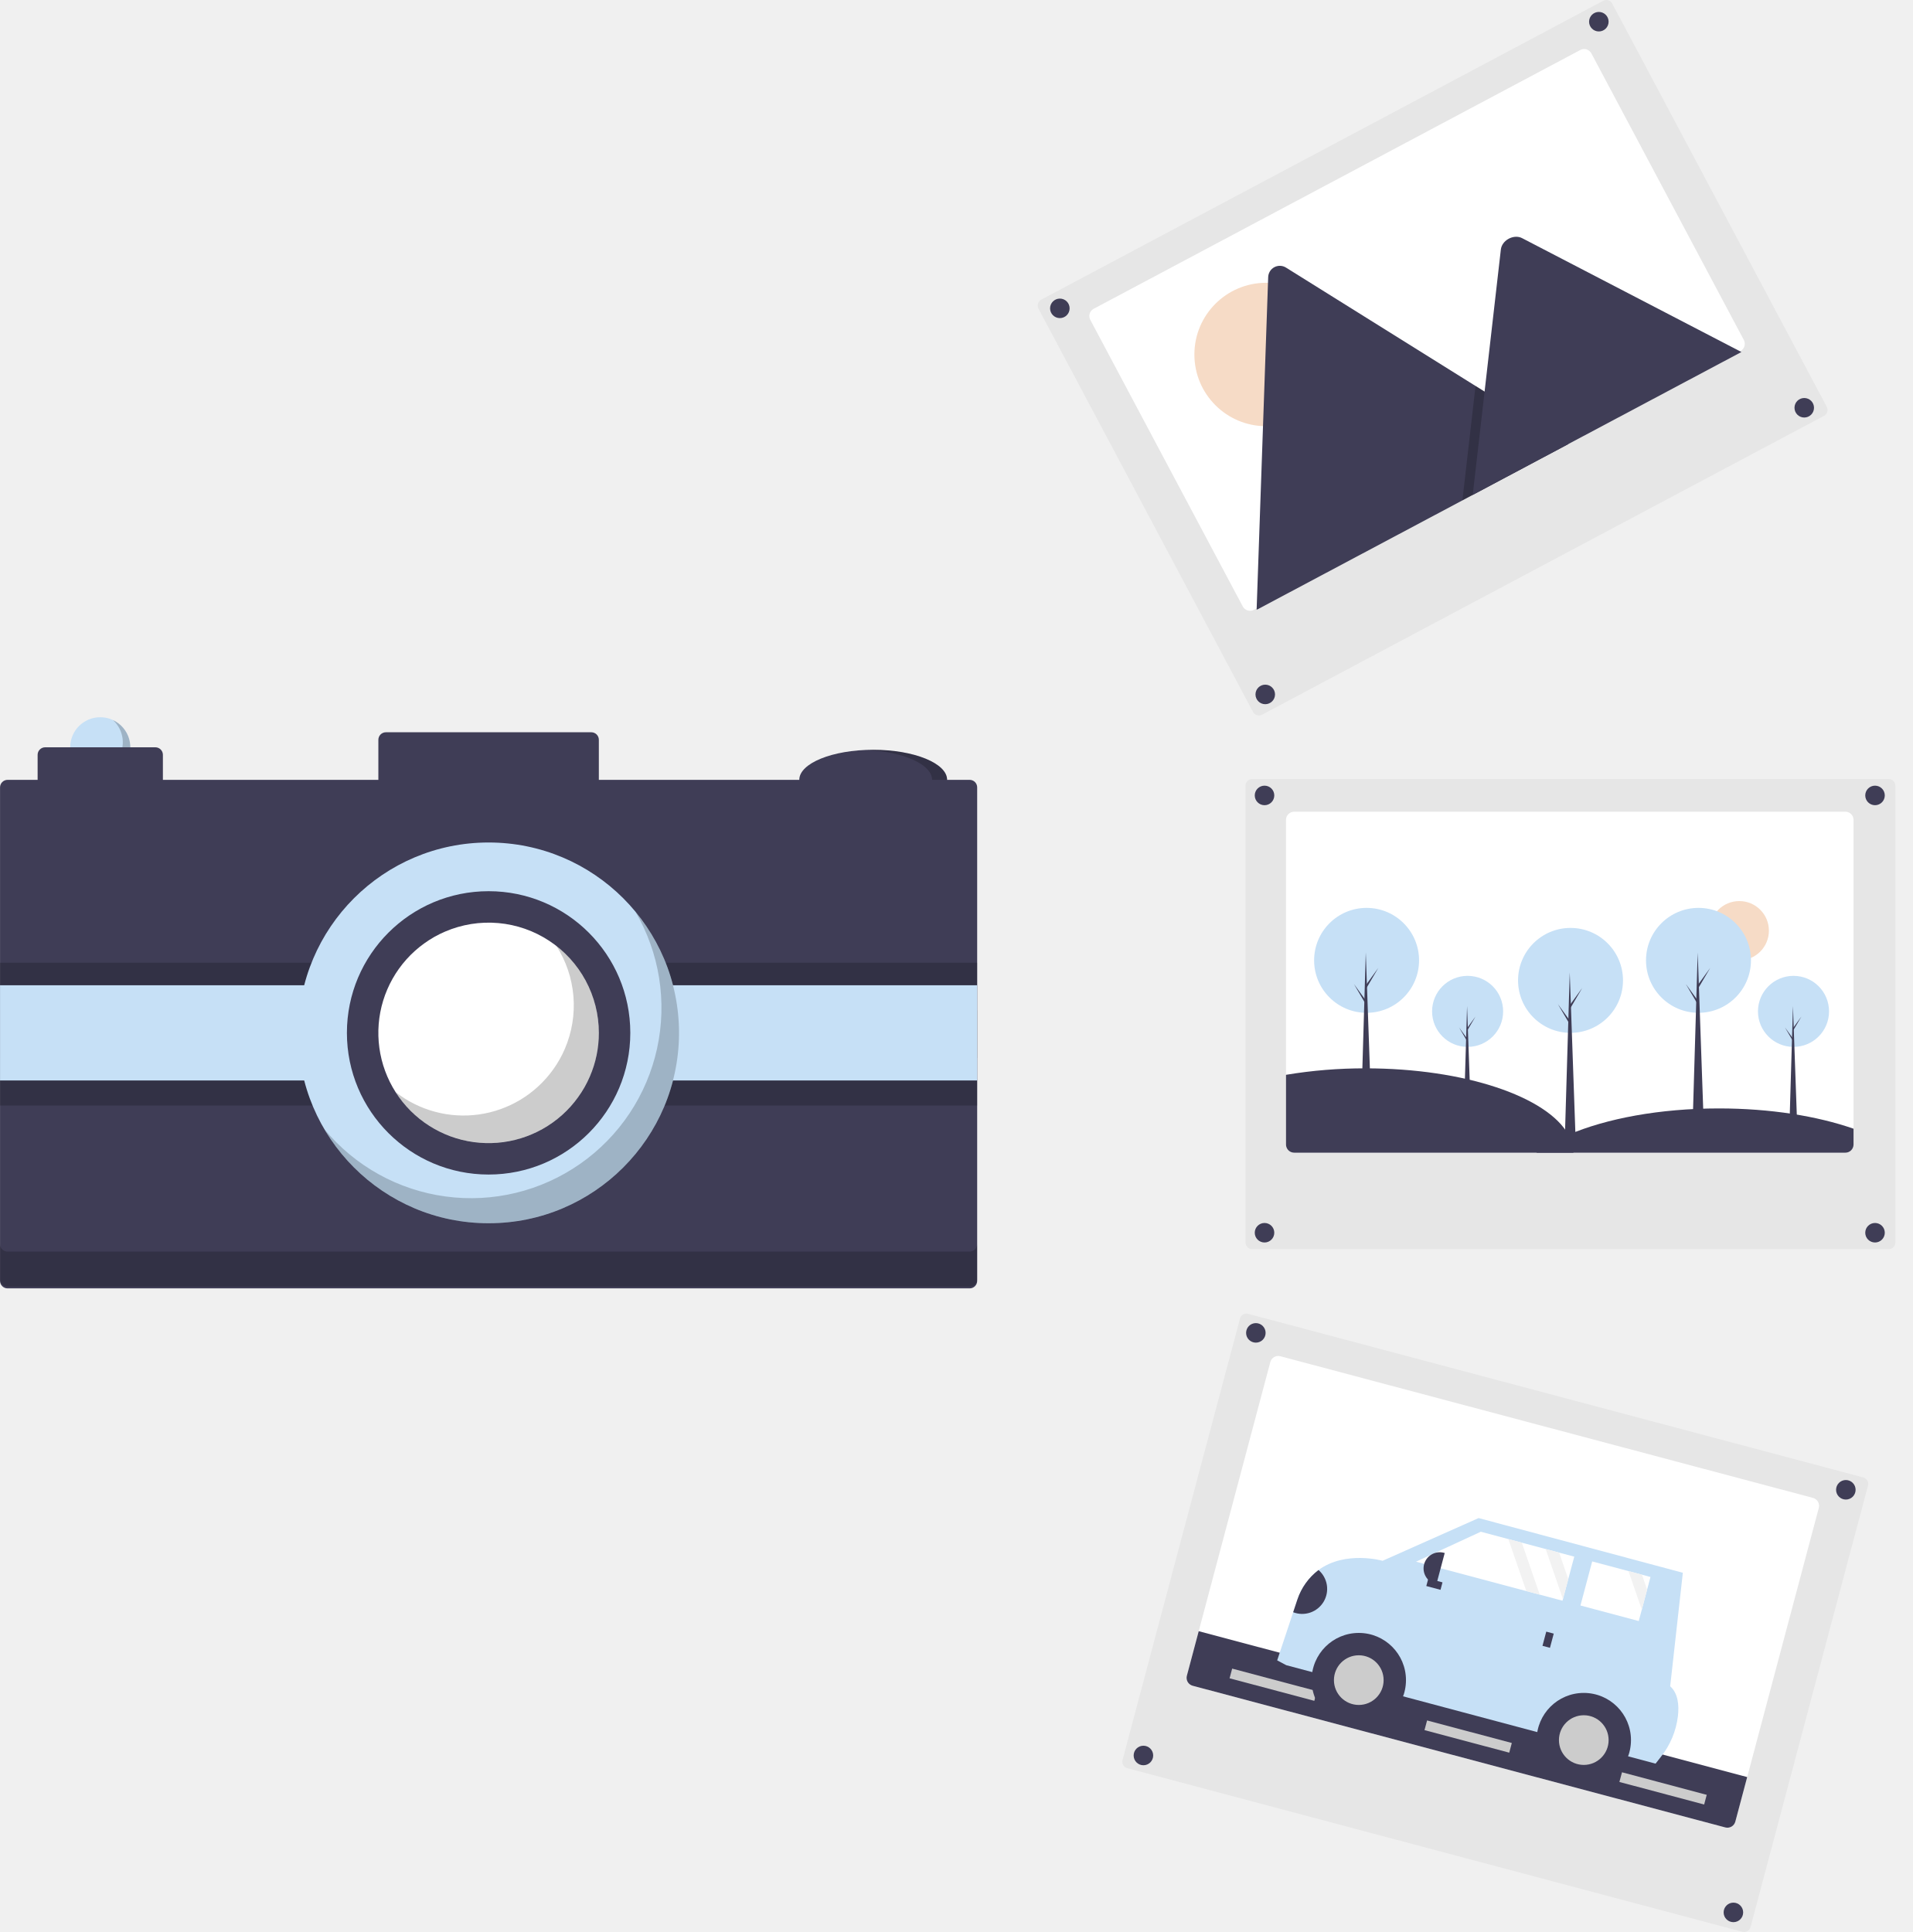
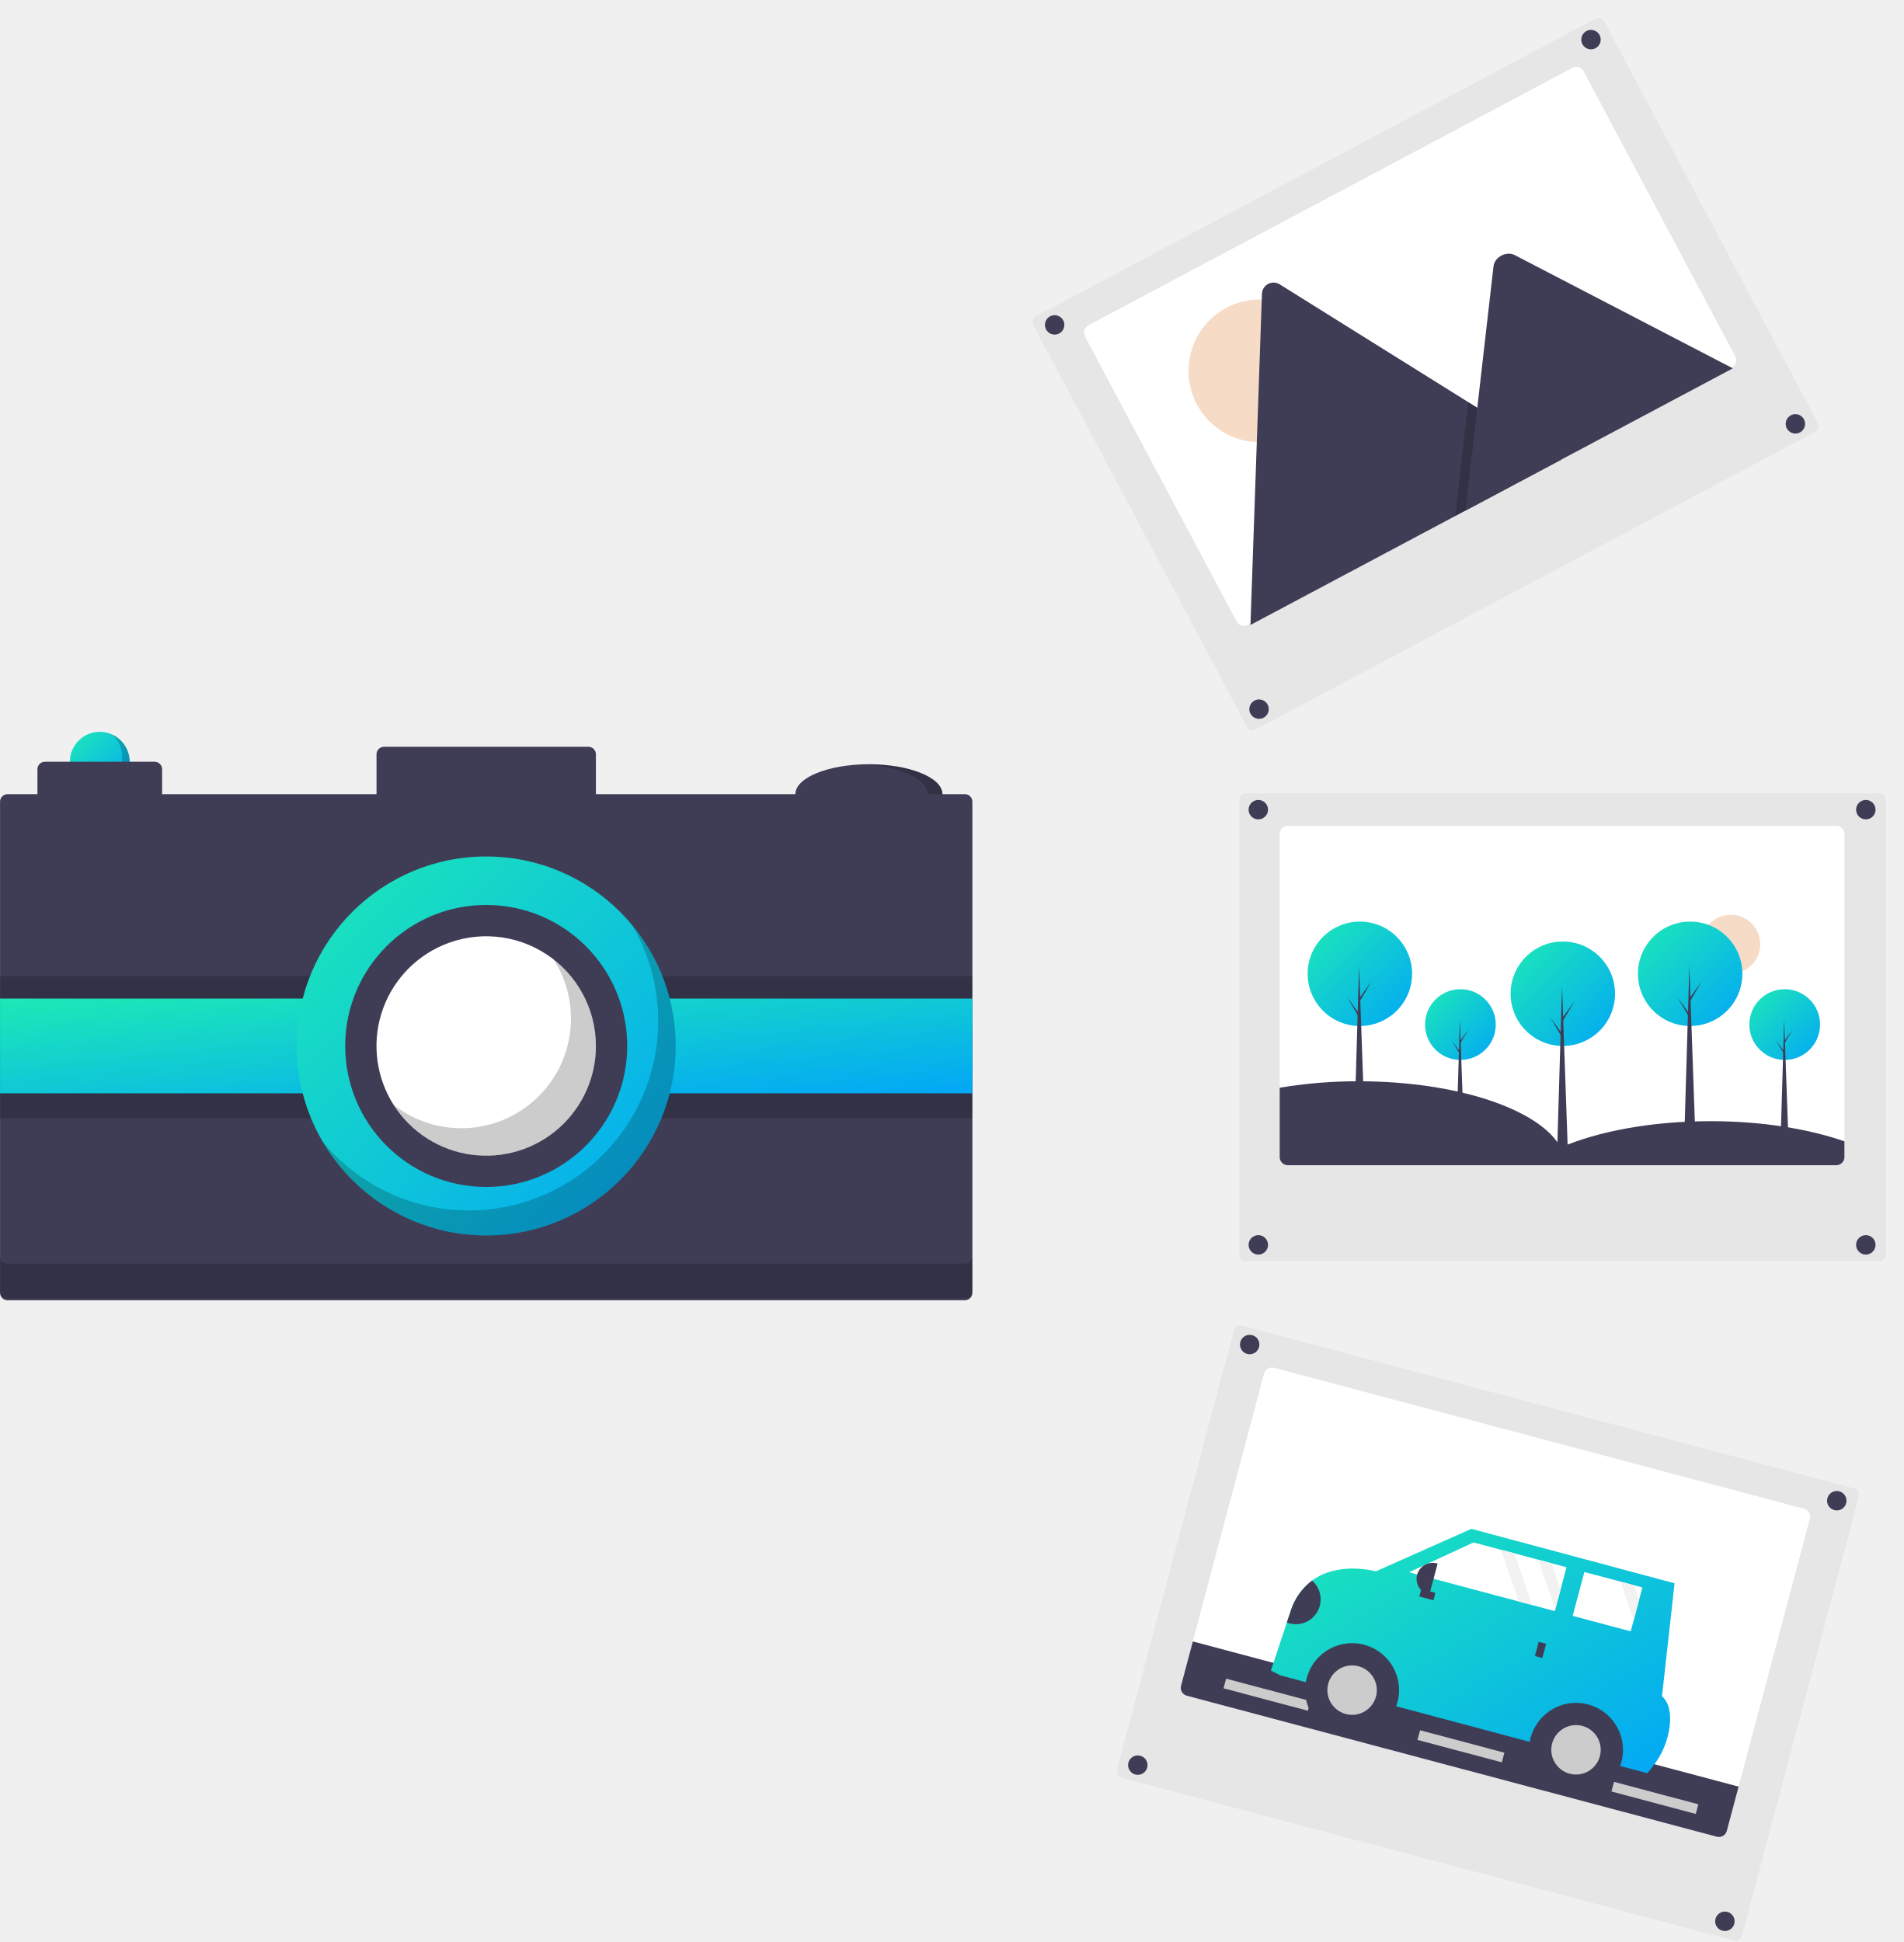
- <svg xmlns="http://www.w3.org/2000/svg" width="99" height="100" viewBox="0 0 99 100" fill="none">
-   <path d="M64.801 40.322C64.709 40.322 64.622 40.358 64.557 40.423C64.493 40.487 64.456 40.575 64.456 40.666V64.311C64.456 64.402 64.493 64.49 64.557 64.555C64.622 64.619 64.709 64.655 64.801 64.656H97.742C97.833 64.655 97.921 64.619 97.985 64.555C98.05 64.49 98.086 64.402 98.086 64.311V40.666C98.086 40.575 98.05 40.487 97.985 40.423C97.921 40.358 97.833 40.322 97.742 40.322H64.801Z" fill="#E6E6E6" />
-   <path d="M95.923 42.437V59.241C95.923 59.353 95.878 59.46 95.799 59.539C95.72 59.619 95.612 59.663 95.5 59.663H66.975C66.955 59.663 66.935 59.662 66.915 59.658C66.814 59.644 66.722 59.594 66.656 59.517C66.589 59.44 66.552 59.342 66.552 59.241V42.437C66.552 42.324 66.597 42.217 66.676 42.138C66.755 42.058 66.863 42.014 66.975 42.014H95.5C95.612 42.014 95.72 42.058 95.799 42.138C95.878 42.217 95.923 42.324 95.923 42.437Z" fill="white" />
-   <path d="M90.01 49.704C90.857 49.704 91.543 49.018 91.543 48.171C91.543 47.325 90.857 46.639 90.01 46.639C89.164 46.639 88.478 47.325 88.478 48.171C88.478 49.018 89.164 49.704 90.01 49.704Z" fill="#F6DBC6" />
-   <path d="M65.441 41.677C65.72 41.677 65.946 41.45 65.946 41.171C65.946 40.892 65.72 40.666 65.441 40.666C65.162 40.666 64.935 40.892 64.935 41.171C64.935 41.45 65.162 41.677 65.441 41.677Z" fill="#3F3D56" />
-   <path d="M97.035 41.677C97.314 41.677 97.54 41.45 97.54 41.171C97.54 40.892 97.314 40.666 97.035 40.666C96.756 40.666 96.529 40.892 96.529 41.171C96.529 41.45 96.756 41.677 97.035 41.677Z" fill="#3F3D56" />
-   <path d="M65.441 64.311C65.72 64.311 65.946 64.085 65.946 63.806C65.946 63.527 65.72 63.301 65.441 63.301C65.162 63.301 64.935 63.527 64.935 63.806C64.935 64.085 65.162 64.311 65.441 64.311Z" fill="#3F3D56" />
-   <path d="M97.035 64.311C97.314 64.311 97.54 64.085 97.54 63.806C97.54 63.527 97.314 63.301 97.035 63.301C96.756 63.301 96.529 63.527 96.529 63.806C96.529 64.085 96.756 64.311 97.035 64.311Z" fill="#3F3D56" />
-   <path d="M75.95 54.187C76.966 54.187 77.789 53.364 77.789 52.349C77.789 51.333 76.966 50.51 75.95 50.51C74.935 50.51 74.112 51.333 74.112 52.349C74.112 53.364 74.935 54.187 75.95 54.187Z" fill="#C6E0F6" />
-   <path d="M76.128 57.886H75.751L75.923 52.072L76.128 57.886Z" fill="#3F3D56" />
-   <path d="M75.956 53.174L76.36 52.614L75.95 53.312L75.906 53.235L75.956 53.174Z" fill="#3F3D56" />
-   <path d="M75.912 53.739L75.507 53.179L75.917 53.877L75.961 53.799L75.912 53.739Z" fill="#3F3D56" />
-   <path d="M92.816 54.187C93.832 54.187 94.655 53.364 94.655 52.349C94.655 51.333 93.832 50.51 92.816 50.51C91.801 50.51 90.977 51.333 90.977 52.349C90.977 53.364 91.801 54.187 92.816 54.187Z" fill="#C6E0F6" />
-   <path d="M92.993 57.886H92.617L92.788 52.072L92.993 57.886Z" fill="#3F3D56" />
-   <path d="M92.822 53.174L93.226 52.614L92.816 53.312L92.772 53.235L92.822 53.174Z" fill="#3F3D56" />
-   <path d="M92.778 53.739L92.373 53.179L92.783 53.877L92.827 53.799L92.778 53.739Z" fill="#3F3D56" />
-   <path d="M81.276 53.46C82.776 53.46 83.992 52.244 83.992 50.745C83.992 49.245 82.776 48.029 81.276 48.029C79.777 48.029 78.561 49.245 78.561 50.745C78.561 52.244 79.777 53.46 81.276 53.46Z" fill="#C6E0F6" />
-   <path d="M81.538 58.924H80.982L81.236 50.336L81.538 58.924Z" fill="#3F3D56" />
-   <path d="M81.285 51.963L81.882 51.137L81.276 52.168L81.211 52.053L81.285 51.963Z" fill="#3F3D56" />
-   <path d="M81.219 52.798L80.622 51.971L81.227 53.002L81.293 52.888L81.219 52.798Z" fill="#3F3D56" />
-   <path d="M87.899 52.423C89.398 52.423 90.614 51.207 90.614 49.707C90.614 48.208 89.398 46.992 87.899 46.992C86.399 46.992 85.183 48.208 85.183 49.707C85.183 51.207 86.399 52.423 87.899 52.423Z" fill="#C6E0F6" />
-   <path d="M88.16 57.886H87.604L87.858 49.298L88.16 57.886Z" fill="#3F3D56" />
-   <path d="M87.907 50.926L88.504 50.1L87.899 51.13L87.833 51.016L87.907 50.926Z" fill="#3F3D56" />
-   <path d="M87.841 51.76L87.244 50.934L87.85 51.965L87.915 51.85L87.841 51.76Z" fill="#3F3D56" />
-   <path d="M70.722 52.423C72.222 52.423 73.438 51.207 73.438 49.707C73.438 48.208 72.222 46.992 70.722 46.992C69.223 46.992 68.007 48.208 68.007 49.707C68.007 51.207 69.223 52.423 70.722 52.423Z" fill="#C6E0F6" />
-   <path d="M70.984 57.886H70.428L70.681 49.298L70.984 57.886Z" fill="#3F3D56" />
-   <path d="M70.731 50.926L71.328 50.1L70.722 51.13L70.657 51.016L70.731 50.926Z" fill="#3F3D56" />
-   <path d="M70.665 51.76L70.068 50.934L70.673 51.965L70.739 51.85L70.665 51.76Z" fill="#3F3D56" />
-   <path d="M81.428 59.663H66.975C66.955 59.663 66.935 59.662 66.915 59.658C66.814 59.644 66.722 59.594 66.656 59.517C66.589 59.44 66.552 59.342 66.552 59.24V55.632C67.912 55.405 69.289 55.294 70.668 55.297C75.798 55.297 80.09 56.768 81.166 58.736C81.329 59.019 81.418 59.337 81.428 59.663Z" fill="#3F3D56" />
-   <path d="M95.923 58.422V59.24C95.923 59.353 95.878 59.46 95.799 59.539C95.72 59.619 95.612 59.663 95.5 59.663H79.509C80.023 59.291 80.579 58.98 81.166 58.736C83.125 57.896 85.888 57.372 88.95 57.372C91.61 57.372 94.044 57.766 95.923 58.422Z" fill="#3F3D56" />
-   <path d="M83.129 0C83.073 7.78126e-05 83.017 0.014 82.968 0.041L53.885 15.511C53.804 15.553 53.744 15.627 53.717 15.714C53.691 15.801 53.7 15.896 53.742 15.976L64.847 36.852C64.889 36.932 64.963 36.993 65.05 37.019C65.137 37.046 65.232 37.037 65.312 36.994L94.395 21.524C94.476 21.481 94.536 21.408 94.563 21.321C94.589 21.233 94.58 21.139 94.538 21.058L83.433 0.183C83.412 0.143 83.383 0.107 83.348 0.079C83.314 0.05 83.273 0.028 83.23 0.015C83.197 0.005 83.163 3.66408e-05 83.129 0Z" fill="#E6E6E6" />
-   <path d="M82.355 2.762L90.246 17.597C90.272 17.646 90.288 17.7 90.294 17.755C90.299 17.81 90.293 17.866 90.277 17.919C90.261 17.973 90.234 18.022 90.199 18.065C90.164 18.108 90.12 18.143 90.071 18.169L64.888 31.565C64.87 31.575 64.851 31.583 64.832 31.59C64.736 31.624 64.631 31.623 64.537 31.586C64.442 31.55 64.363 31.48 64.315 31.39L56.424 16.555C56.398 16.506 56.382 16.452 56.377 16.397C56.371 16.342 56.377 16.286 56.393 16.233C56.409 16.18 56.436 16.13 56.471 16.087C56.506 16.044 56.55 16.009 56.599 15.983L81.783 2.587C81.832 2.561 81.885 2.545 81.941 2.539C81.996 2.534 82.052 2.54 82.105 2.556C82.158 2.572 82.208 2.599 82.25 2.634C82.293 2.669 82.329 2.713 82.355 2.762Z" fill="white" />
-   <path d="M65.523 22.06C67.572 22.06 69.234 20.399 69.234 18.349C69.234 16.299 67.572 14.637 65.523 14.637C63.473 14.637 61.811 16.299 61.811 18.349C61.811 20.399 63.473 22.06 65.523 22.06Z" fill="#F6DBC6" />
-   <path d="M81.169 22.981L65.095 31.531C65.075 31.542 65.054 31.551 65.032 31.558L65.63 14.346C65.633 14.239 65.664 14.135 65.72 14.044C65.776 13.953 65.855 13.879 65.949 13.829C66.044 13.779 66.15 13.755 66.256 13.759C66.363 13.763 66.466 13.796 66.556 13.853L76.359 19.976L76.829 20.269L81.169 22.981Z" fill="#3F3D56" />
-   <path opacity="0.2" d="M81.169 22.981L75.681 25.9L76.294 20.554L76.338 20.169L76.359 19.976L76.829 20.269L81.169 22.981Z" fill="black" />
-   <path d="M90.12 18.22L76.216 25.615L76.829 20.269L76.873 19.884L77.671 12.916C77.723 12.46 78.266 12.144 78.692 12.292C78.721 12.303 78.749 12.315 78.776 12.329L90.12 18.22Z" fill="#3F3D56" />
-   <path d="M54.849 16.465C55.128 16.465 55.354 16.239 55.354 15.96C55.354 15.681 55.128 15.455 54.849 15.455C54.57 15.455 54.343 15.681 54.343 15.96C54.343 16.239 54.57 16.465 54.849 16.465Z" fill="#3F3D56" />
-   <path d="M82.742 1.628C83.021 1.628 83.247 1.402 83.247 1.123C83.247 0.844 83.021 0.618 82.742 0.618C82.463 0.618 82.237 0.844 82.237 1.123C82.237 1.402 82.463 1.628 82.742 1.628Z" fill="#3F3D56" />
-   <path d="M65.478 36.449C65.757 36.449 65.984 36.223 65.984 35.944C65.984 35.665 65.757 35.438 65.478 35.438C65.199 35.438 64.973 35.665 64.973 35.944C64.973 36.223 65.199 36.449 65.478 36.449Z" fill="#3F3D56" />
-   <path d="M93.372 21.611C93.651 21.611 93.877 21.385 93.877 21.106C93.877 20.827 93.651 20.601 93.372 20.601C93.093 20.601 92.867 20.827 92.867 21.106C92.867 21.385 93.093 21.611 93.372 21.611Z" fill="#3F3D56" />
-   <path d="M90.171 99.989C90.259 100.012 90.353 99.999 90.432 99.953C90.511 99.908 90.569 99.832 90.592 99.744L96.671 76.894C96.694 76.805 96.682 76.711 96.636 76.632C96.59 76.553 96.515 76.496 96.427 76.472L64.592 68.004C64.504 67.98 64.41 67.993 64.331 68.039C64.252 68.085 64.194 68.16 64.171 68.248L58.092 91.099C58.081 91.142 58.078 91.188 58.084 91.233C58.09 91.278 58.105 91.321 58.127 91.36C58.15 91.399 58.18 91.433 58.216 91.461C58.252 91.488 58.293 91.508 58.337 91.52L90.171 99.989Z" fill="#E6E6E6" />
-   <path d="M94.125 78.049L89.805 94.288C89.776 94.396 89.705 94.489 89.608 94.545C89.511 94.601 89.396 94.616 89.288 94.588L61.721 87.254C61.702 87.25 61.683 87.243 61.665 87.234C61.571 87.195 61.495 87.122 61.45 87.031C61.406 86.94 61.395 86.835 61.421 86.737L65.741 70.498C65.77 70.39 65.841 70.297 65.938 70.241C66.035 70.185 66.15 70.169 66.258 70.198L93.825 77.531C93.933 77.56 94.026 77.631 94.082 77.728C94.138 77.825 94.154 77.94 94.125 78.049Z" fill="white" />
-   <path d="M90.419 91.981L89.805 94.288C89.776 94.396 89.705 94.488 89.608 94.545C89.511 94.601 89.396 94.616 89.288 94.588L61.721 87.254C61.702 87.249 61.683 87.243 61.665 87.234C61.571 87.194 61.495 87.122 61.45 87.031C61.406 86.94 61.395 86.835 61.421 86.737L62.035 84.43L90.419 91.981Z" fill="#3F3D56" />
-   <path d="M78.238 90.217L73.853 89.05L73.719 89.551L78.105 90.718L78.238 90.217Z" fill="#CCCCCC" />
-   <path d="M68.151 87.533L63.766 86.367L63.632 86.868L68.018 88.035L68.151 87.533Z" fill="#CCCCCC" />
-   <path d="M88.325 92.9L83.94 91.733L83.806 92.234L88.192 93.401L88.325 92.9Z" fill="#CCCCCC" />
-   <path d="M64.992 69.495C65.271 69.495 65.497 69.269 65.497 68.99C65.497 68.711 65.271 68.484 64.992 68.484C64.713 68.484 64.487 68.711 64.487 68.99C64.487 69.269 64.713 69.495 64.992 69.495Z" fill="#3F3D56" />
-   <path d="M95.525 77.617C95.804 77.617 96.03 77.391 96.03 77.112C96.03 76.833 95.804 76.606 95.525 76.606C95.246 76.606 95.019 76.833 95.019 77.112C95.019 77.391 95.246 77.617 95.525 77.617Z" fill="#3F3D56" />
-   <path d="M59.173 91.369C59.453 91.369 59.679 91.142 59.679 90.864C59.679 90.585 59.453 90.358 59.173 90.358C58.894 90.358 58.668 90.585 58.668 90.864C58.668 91.142 58.894 91.369 59.173 91.369Z" fill="#3F3D56" />
-   <path d="M89.706 99.491C89.985 99.491 90.211 99.265 90.211 98.986C90.211 98.707 89.985 98.48 89.706 98.48C89.427 98.48 89.2 98.707 89.2 98.986C89.2 99.265 89.427 99.491 89.706 99.491Z" fill="#3F3D56" />
-   <path d="M83.639 90.928L86.077 91.578L86.18 91.191L83.743 90.542L83.639 90.928Z" fill="#3F3D56" />
-   <path d="M66.096 85.94L66.568 86.191L85.678 91.285L85.956 90.93C86.439 90.323 86.743 89.594 86.835 88.824C86.9 88.249 86.84 87.645 86.434 87.281L87.089 81.406L76.52 78.575L71.551 80.786C71.551 80.786 69.63 80.238 68.235 81.264C67.728 81.649 67.348 82.178 67.145 82.781L66.923 83.449L66.096 85.94Z" fill="#C6E0F6" />
-   <path d="M70.319 89.405C71.668 89.405 72.761 88.311 72.761 86.963C72.761 85.614 71.668 84.52 70.319 84.52C68.97 84.52 67.877 85.614 67.877 86.963C67.877 88.311 68.97 89.405 70.319 89.405Z" fill="#3F3D56" />
-   <path d="M70.319 88.248C71.029 88.248 71.604 87.672 71.604 86.963C71.604 86.253 71.029 85.677 70.319 85.677C69.609 85.677 69.033 86.253 69.033 86.963C69.033 87.672 69.609 88.248 70.319 88.248Z" fill="#CCCCCC" />
-   <path d="M81.963 92.509C83.312 92.509 84.405 91.416 84.405 90.067C84.405 88.718 83.312 87.625 81.963 87.625C80.614 87.625 79.521 88.718 79.521 90.067C79.521 91.416 80.614 92.509 81.963 92.509Z" fill="#3F3D56" />
-   <path d="M81.963 91.352C82.673 91.352 83.248 90.777 83.248 90.067C83.248 89.357 82.673 88.781 81.963 88.781C81.253 88.781 80.677 89.357 80.677 90.067C80.677 90.777 81.253 91.352 81.963 91.352Z" fill="#CCCCCC" />
-   <path d="M73.279 80.833L78.988 82.354L79.685 82.539L80.861 82.853L80.884 82.767L81.16 81.733L81.47 80.571L80.687 80.363L79.99 80.177L78.756 79.848L78.059 79.662L76.634 79.282L73.279 80.833Z" fill="white" />
-   <path d="M81.79 83.101L84.807 83.905L84.965 83.314L85.24 82.279L85.415 81.624L84.974 81.506L84.277 81.32L82.398 80.819L81.79 83.101Z" fill="white" />
-   <path d="M79.825 85.188L80.212 85.291L80.408 84.556L80.021 84.453L79.825 85.188Z" fill="#3F3D56" />
-   <path d="M74.548 82.289L74.651 81.903L73.916 81.707L73.813 82.093L74.548 82.289Z" fill="#3F3D56" />
-   <path d="M74.335 82.001L74.292 81.989C74.078 81.932 73.895 81.792 73.784 81.6C73.672 81.408 73.642 81.18 73.699 80.965C73.757 80.751 73.897 80.568 74.088 80.457C74.281 80.345 74.509 80.315 74.723 80.372L74.766 80.383L74.335 82.001Z" fill="#3F3D56" />
-   <path d="M66.923 83.449C67.207 83.559 67.521 83.565 67.809 83.466C68.097 83.367 68.341 83.169 68.498 82.908C68.654 82.647 68.714 82.339 68.666 82.038C68.618 81.738 68.465 81.463 68.235 81.264C67.728 81.649 67.348 82.178 67.145 82.781L66.923 83.449Z" fill="#3F3D56" />
-   <path d="M79.99 80.177L80.884 82.767L81.16 81.733L80.687 80.363L79.99 80.177Z" fill="#F2F2F2" />
-   <path d="M84.277 81.32L84.965 83.314L85.24 82.279L84.974 81.506L84.277 81.32Z" fill="#F2F2F2" />
-   <path d="M78.059 79.662L78.988 82.354L79.684 82.539L78.756 79.847L78.059 79.662Z" fill="#F2F2F2" />
-   <path d="M5.189 40.236C6.048 40.236 6.744 39.539 6.744 38.68C6.744 37.82 6.048 37.124 5.189 37.124C4.329 37.124 3.633 37.82 3.633 38.68C3.633 39.539 4.329 40.236 5.189 40.236Z" fill="#C6E0F6" />
-   <path opacity="0.2" d="M5.845 37.271C6.121 37.52 6.298 37.861 6.344 38.23C6.39 38.6 6.302 38.973 6.096 39.283C5.89 39.593 5.579 39.819 5.221 39.919C4.862 40.019 4.48 39.987 4.143 39.829C4.308 39.98 4.505 40.094 4.718 40.162C4.932 40.23 5.157 40.251 5.38 40.223C5.602 40.196 5.816 40.121 6.006 40.003C6.197 39.886 6.36 39.728 6.484 39.541C6.608 39.355 6.691 39.144 6.726 38.922C6.76 38.701 6.747 38.475 6.686 38.259C6.626 38.044 6.519 37.844 6.374 37.673C6.229 37.502 6.048 37.365 5.845 37.271Z" fill="black" />
-   <path d="M45.189 41.921C47.302 41.921 49.014 41.225 49.014 40.365C49.014 39.506 47.302 38.809 45.189 38.809C43.077 38.809 41.364 39.506 41.364 40.365C41.364 41.225 43.077 41.921 45.189 41.921Z" fill="#3F3D56" />
-   <path opacity="0.2" d="M45.189 38.809C45.058 38.809 44.928 38.812 44.8 38.817C46.73 38.897 48.236 39.559 48.236 40.365C48.236 41.171 46.73 41.834 44.8 41.913C44.928 41.919 45.058 41.921 45.189 41.921C47.301 41.921 49.014 41.225 49.014 40.365C49.014 39.506 47.301 38.809 45.189 38.809Z" fill="black" />
-   <path d="M50.181 40.365H30.991V38.291C30.991 38.188 30.95 38.089 30.877 38.016C30.804 37.943 30.705 37.902 30.602 37.902H19.97C19.867 37.902 19.768 37.943 19.695 38.016C19.622 38.089 19.581 38.188 19.581 38.291V40.365H8.43V39.069C8.43 38.965 8.389 38.867 8.316 38.794C8.243 38.721 8.144 38.68 8.041 38.68H2.336C2.233 38.68 2.134 38.721 2.061 38.794C1.988 38.867 1.947 38.965 1.947 39.069V40.365H0.391C0.34 40.365 0.289 40.375 0.242 40.395C0.195 40.414 0.152 40.443 0.116 40.479C0.08 40.515 0.051 40.558 0.032 40.605C0.012 40.653 0.002 40.703 0.002 40.754V66.297C0.002 66.349 0.012 66.399 0.032 66.447C0.051 66.494 0.08 66.537 0.116 66.573C0.152 66.609 0.195 66.638 0.242 66.657C0.289 66.677 0.34 66.687 0.391 66.686H50.181C50.232 66.687 50.283 66.677 50.33 66.657C50.377 66.638 50.42 66.609 50.456 66.573C50.492 66.537 50.521 66.494 50.54 66.447C50.56 66.399 50.57 66.349 50.57 66.297V40.754C50.57 40.703 50.56 40.653 50.54 40.605C50.521 40.558 50.492 40.515 50.456 40.479C50.42 40.443 50.377 40.414 50.33 40.395C50.283 40.375 50.232 40.365 50.181 40.365Z" fill="#3F3D56" />
-   <path opacity="0.2" d="M50.179 64.781H0.389C0.338 64.781 0.287 64.772 0.24 64.752C0.193 64.732 0.15 64.704 0.114 64.668C0.078 64.632 0.049 64.589 0.029 64.541C0.01 64.494 -6.79249e-05 64.444 3.46693e-07 64.392V66.208C-6.79249e-05 66.259 0.01 66.309 0.029 66.357C0.049 66.404 0.078 66.447 0.114 66.483C0.15 66.519 0.193 66.548 0.24 66.567C0.287 66.587 0.338 66.597 0.389 66.597H50.179C50.23 66.597 50.281 66.587 50.328 66.567C50.375 66.548 50.418 66.519 50.454 66.483C50.49 66.447 50.519 66.404 50.538 66.357C50.558 66.309 50.568 66.259 50.568 66.208V64.392C50.568 64.444 50.558 64.494 50.538 64.541C50.519 64.589 50.49 64.632 50.454 64.668C50.418 64.704 50.375 64.732 50.328 64.752C50.281 64.772 50.23 64.781 50.179 64.781Z" fill="black" />
-   <path opacity="0.2" d="M50.57 52.294H0.002V57.221H50.57V52.294Z" fill="black" />
-   <path opacity="0.2" d="M50.57 49.83H0.002V54.758H50.57V49.83Z" fill="black" />
-   <path d="M50.57 50.997H0.002V55.925H50.57V50.997Z" fill="#C6E0F6" />
-   <path d="M25.286 63.315C30.728 63.315 35.14 58.903 35.14 53.461C35.14 48.019 30.728 43.607 25.286 43.607C19.844 43.607 15.432 48.019 15.432 53.461C15.432 58.903 19.844 63.315 25.286 63.315Z" fill="#C6E0F6" />
-   <path opacity="0.2" d="M32.876 47.177C34.13 49.313 34.533 51.842 34.006 54.262C33.479 56.682 32.06 58.814 30.032 60.235C28.004 61.656 25.515 62.261 23.061 61.93C20.607 61.599 18.367 60.356 16.788 58.448C17.477 59.622 18.401 60.64 19.503 61.439C20.604 62.238 21.859 62.8 23.189 63.089C24.519 63.379 25.894 63.39 27.228 63.122C28.562 62.854 29.826 62.312 30.94 61.532C32.055 60.751 32.995 59.748 33.703 58.585C34.411 57.423 34.87 56.127 35.052 54.778C35.234 53.43 35.134 52.058 34.76 50.75C34.386 49.442 33.744 48.225 32.876 47.177Z" fill="black" />
-   <path d="M25.286 60.794C29.336 60.794 32.619 57.511 32.619 53.461C32.619 49.411 29.336 46.128 25.286 46.128C21.236 46.128 17.953 49.411 17.953 53.461C17.953 57.511 21.236 60.794 25.286 60.794Z" fill="#3F3D56" />
-   <path d="M30.991 53.461C30.992 54.235 30.835 55.002 30.528 55.713C30.364 56.097 30.157 56.461 29.912 56.798C29.429 57.469 28.806 58.026 28.086 58.432C27.366 58.838 26.567 59.083 25.743 59.149C24.919 59.215 24.09 59.102 23.315 58.817C22.539 58.531 21.835 58.081 21.25 57.497C20.666 56.912 20.215 56.208 19.93 55.432C19.645 54.657 19.532 53.828 19.598 53.004C19.664 52.181 19.909 51.381 20.315 50.661C20.721 49.941 21.278 49.318 21.948 48.835C22.286 48.59 22.65 48.383 23.034 48.219C23.902 47.846 24.849 47.695 25.789 47.778C26.73 47.861 27.636 48.177 28.424 48.697C29.213 49.216 29.86 49.924 30.308 50.755C30.756 51.587 30.991 52.516 30.991 53.461Z" fill="white" />
-   <path opacity="0.2" d="M30.93 52.63C30.718 51.179 29.954 49.867 28.798 48.965C29.299 49.749 29.6 50.644 29.676 51.572C29.751 52.5 29.599 53.432 29.232 54.287C29.067 54.671 28.861 55.035 28.616 55.372C28.167 55.995 27.597 56.521 26.94 56.918C26.283 57.315 25.553 57.575 24.793 57.683C24.033 57.791 23.259 57.745 22.517 57.546C21.776 57.348 21.082 57.002 20.477 56.529C20.977 57.314 21.663 57.965 22.472 58.424C23.282 58.884 24.192 59.138 25.123 59.165C26.054 59.191 26.977 58.989 27.812 58.577C28.647 58.165 29.368 57.554 29.912 56.798C30.157 56.461 30.364 56.097 30.528 55.713C30.945 54.742 31.084 53.675 30.93 52.63V52.63Z" fill="black" />
+ <svg xmlns="http://www.w3.org/2000/svg" width="99" height="101" viewBox="0 0 99 101" fill="none">
+   <path d="M64.801 41.259C64.709 41.259 64.622 41.296 64.557 41.36C64.493 41.425 64.456 41.512 64.456 41.604V65.249C64.456 65.34 64.493 65.428 64.557 65.492C64.622 65.557 64.709 65.593 64.801 65.593H97.742C97.833 65.593 97.921 65.557 97.985 65.492C98.05 65.428 98.086 65.34 98.086 65.249V41.604C98.086 41.512 98.05 41.425 97.985 41.36C97.921 41.296 97.833 41.259 97.742 41.259H64.801Z" fill="#E6E6E6" />
+   <path d="M95.923 43.374V60.178C95.923 60.29 95.878 60.398 95.799 60.477C95.72 60.556 95.612 60.601 95.5 60.601H66.975C66.955 60.601 66.935 60.599 66.915 60.596C66.814 60.581 66.722 60.531 66.656 60.455C66.589 60.378 66.552 60.28 66.552 60.178V43.374C66.552 43.262 66.597 43.154 66.676 43.075C66.755 42.996 66.863 42.951 66.975 42.951H95.5C95.612 42.951 95.72 42.996 95.799 43.075C95.878 43.154 95.923 43.262 95.923 43.374Z" fill="white" />
+   <path d="M90.01 50.641C90.857 50.641 91.543 49.955 91.543 49.109C91.543 48.263 90.857 47.576 90.01 47.576C89.164 47.576 88.478 48.263 88.478 49.109C88.478 49.955 89.164 50.641 90.01 50.641Z" fill="#F6DBC6" />
+   <path d="M65.441 42.614C65.72 42.614 65.946 42.388 65.946 42.109C65.946 41.83 65.72 41.604 65.441 41.604C65.162 41.604 64.935 41.83 64.935 42.109C64.935 42.388 65.162 42.614 65.441 42.614Z" fill="#3F3D56" />
+   <path d="M97.035 42.614C97.314 42.614 97.54 42.388 97.54 42.109C97.54 41.83 97.314 41.604 97.035 41.604C96.756 41.604 96.529 41.83 96.529 42.109C96.529 42.388 96.756 42.614 97.035 42.614Z" fill="#3F3D56" />
+   <path d="M65.441 65.249C65.72 65.249 65.946 65.022 65.946 64.743C65.946 64.465 65.72 64.238 65.441 64.238C65.162 64.238 64.935 64.465 64.935 64.743C64.935 65.022 65.162 65.249 65.441 65.249Z" fill="#3F3D56" />
+   <path d="M97.035 65.249C97.314 65.249 97.54 65.022 97.54 64.743C97.54 64.465 97.314 64.238 97.035 64.238C96.756 64.238 96.529 64.465 96.529 64.743C96.529 65.022 96.756 65.249 97.035 65.249Z" fill="#3F3D56" />
+   <path d="M75.95 55.125C76.966 55.125 77.789 54.302 77.789 53.286C77.789 52.271 76.966 51.447 75.95 51.447C74.935 51.447 74.112 52.271 74.112 53.286C74.112 54.302 74.935 55.125 75.95 55.125Z" fill="url(#paint0_linear)" />
+   <path d="M76.128 58.824H75.751L75.923 53.009L76.128 58.824Z" fill="#3F3D56" />
+   <path d="M75.956 54.111L76.36 53.552L75.95 54.25L75.906 54.172L75.956 54.111Z" fill="#3F3D56" />
+   <path d="M75.912 54.676L75.507 54.117L75.917 54.815L75.961 54.737L75.912 54.676Z" fill="#3F3D56" />
+   <path d="M92.816 55.125C93.832 55.125 94.655 54.302 94.655 53.286C94.655 52.271 93.832 51.447 92.816 51.447C91.801 51.447 90.977 52.271 90.977 53.286C90.977 54.302 91.801 55.125 92.816 55.125Z" fill="url(#paint1_linear)" />
+   <path d="M92.993 58.824H92.617L92.788 53.009L92.993 58.824Z" fill="#3F3D56" />
+   <path d="M92.822 54.111L93.226 53.552L92.816 54.25L92.772 54.172L92.822 54.111Z" fill="#3F3D56" />
+   <path d="M92.778 54.676L92.373 54.117L92.783 54.815L92.827 54.737L92.778 54.676Z" fill="#3F3D56" />
+   <path d="M81.276 54.398C82.776 54.398 83.992 53.182 83.992 51.682C83.992 50.183 82.776 48.967 81.276 48.967C79.777 48.967 78.561 50.183 78.561 51.682C78.561 53.182 79.777 54.398 81.276 54.398Z" fill="url(#paint2_linear)" />
+   <path d="M81.538 59.861H80.982L81.236 51.273L81.538 59.861Z" fill="#3F3D56" />
+   <path d="M81.285 52.901L81.882 52.075L81.276 53.105L81.211 52.991L81.285 52.901Z" fill="#3F3D56" />
+   <path d="M81.219 53.735L80.622 52.909L81.227 53.94L81.293 53.825L81.219 53.735Z" fill="#3F3D56" />
+   <path d="M87.899 53.361C89.398 53.361 90.614 52.145 90.614 50.645C90.614 49.145 89.398 47.93 87.899 47.93C86.399 47.93 85.183 49.145 85.183 50.645C85.183 52.145 86.399 53.361 87.899 53.361Z" fill="url(#paint3_linear)" />
+   <path d="M88.16 58.824H87.604L87.858 50.236L88.16 58.824Z" fill="#3F3D56" />
+   <path d="M87.907 51.864L88.504 51.038L87.899 52.068L87.833 51.954L87.907 51.864Z" fill="#3F3D56" />
+   <path d="M87.841 52.698L87.244 51.872L87.85 52.902L87.915 52.788L87.841 52.698Z" fill="#3F3D56" />
+   <path d="M70.722 53.361C72.222 53.361 73.438 52.145 73.438 50.645C73.438 49.145 72.222 47.93 70.722 47.93C69.223 47.93 68.007 49.145 68.007 50.645C68.007 52.145 69.223 53.361 70.722 53.361Z" fill="url(#paint4_linear)" />
+   <path d="M70.984 58.824H70.428L70.681 50.236L70.984 58.824Z" fill="#3F3D56" />
+   <path d="M70.731 51.864L71.328 51.038L70.722 52.068L70.657 51.954L70.731 51.864Z" fill="#3F3D56" />
+   <path d="M70.665 52.698L70.068 51.872L70.673 52.902L70.739 52.788L70.665 52.698Z" fill="#3F3D56" />
+   <path d="M81.428 60.601H66.975C66.955 60.601 66.935 60.599 66.915 60.596C66.814 60.581 66.722 60.531 66.656 60.455C66.589 60.378 66.552 60.28 66.552 60.178V56.57C67.912 56.343 69.289 56.231 70.668 56.235C75.798 56.235 80.09 57.706 81.166 59.674C81.329 59.956 81.418 60.275 81.428 60.601Z" fill="#3F3D56" />
+   <path d="M95.923 59.36V60.178C95.923 60.29 95.878 60.398 95.799 60.477C95.72 60.556 95.612 60.601 95.5 60.601H79.509C80.023 60.228 80.579 59.917 81.166 59.674C83.125 58.834 85.888 58.31 88.95 58.31C91.61 58.31 94.044 58.704 95.923 59.36Z" fill="#3F3D56" />
+   <path d="M83.129 0.938C83.073 0.938 83.017 0.952 82.968 0.978L53.885 16.448C53.804 16.491 53.744 16.564 53.717 16.652C53.691 16.739 53.7 16.833 53.742 16.914L64.847 37.789C64.889 37.87 64.963 37.93 65.05 37.957C65.137 37.984 65.232 37.975 65.312 37.932L94.395 22.462C94.476 22.419 94.536 22.346 94.563 22.258C94.589 22.171 94.58 22.077 94.538 21.996L83.433 1.121C83.412 1.081 83.383 1.045 83.348 1.016C83.314 0.988 83.273 0.966 83.23 0.953C83.197 0.943 83.163 0.938 83.129 0.938Z" fill="#E6E6E6" />
+   <path d="M82.355 3.699L90.246 18.535C90.272 18.584 90.288 18.637 90.294 18.693C90.299 18.748 90.293 18.804 90.277 18.857C90.261 18.91 90.234 18.96 90.199 19.002C90.164 19.045 90.12 19.081 90.071 19.107L64.888 32.503C64.87 32.513 64.851 32.521 64.832 32.527C64.736 32.562 64.631 32.56 64.537 32.524C64.442 32.487 64.363 32.418 64.315 32.328L56.424 17.493C56.398 17.444 56.382 17.39 56.377 17.335C56.371 17.279 56.377 17.224 56.393 17.17C56.409 17.117 56.436 17.068 56.471 17.025C56.506 16.982 56.55 16.947 56.599 16.921L81.783 3.525C81.832 3.499 81.885 3.482 81.941 3.477C81.996 3.472 82.052 3.477 82.105 3.493C82.158 3.51 82.208 3.536 82.25 3.572C82.293 3.607 82.329 3.65 82.355 3.699Z" fill="white" />
+   <path d="M65.523 22.998C67.572 22.998 69.234 21.336 69.234 19.287C69.234 17.237 67.572 15.575 65.523 15.575C63.473 15.575 61.811 17.237 61.811 19.287C61.811 21.336 63.473 22.998 65.523 22.998Z" fill="#F6DBC6" />
+   <path d="M81.169 23.918L65.095 32.469C65.075 32.48 65.054 32.489 65.032 32.496L65.63 15.283C65.633 15.177 65.664 15.073 65.72 14.982C65.776 14.891 65.855 14.817 65.949 14.767C66.044 14.717 66.15 14.692 66.256 14.697C66.363 14.701 66.466 14.733 66.556 14.79L76.359 20.914L76.829 21.206L81.169 23.918Z" fill="#3F3D56" />
+   <path opacity="0.2" d="M81.169 23.919L75.681 26.838L76.294 21.491L76.338 21.106L76.359 20.914L76.829 21.207L81.169 23.919Z" fill="black" />
+   <path d="M90.12 19.157L76.216 26.553L76.829 21.206L76.873 20.822L77.671 13.854C77.723 13.397 78.266 13.082 78.692 13.23C78.721 13.24 78.749 13.252 78.776 13.266L90.12 19.157Z" fill="#3F3D56" />
+   <path d="M54.849 17.403C55.128 17.403 55.354 17.177 55.354 16.898C55.354 16.619 55.128 16.393 54.849 16.393C54.57 16.393 54.343 16.619 54.343 16.898C54.343 17.177 54.57 17.403 54.849 17.403Z" fill="#3F3D56" />
+   <path d="M82.742 2.566C83.021 2.566 83.247 2.34 83.247 2.061C83.247 1.782 83.021 1.555 82.742 1.555C82.463 1.555 82.237 1.782 82.237 2.061C82.237 2.34 82.463 2.566 82.742 2.566Z" fill="#3F3D56" />
+   <path d="M65.478 37.386C65.757 37.386 65.984 37.16 65.984 36.881C65.984 36.602 65.757 36.376 65.478 36.376C65.199 36.376 64.973 36.602 64.973 36.881C64.973 37.16 65.199 37.386 65.478 37.386Z" fill="#3F3D56" />
+   <path d="M93.372 22.549C93.651 22.549 93.877 22.323 93.877 22.044C93.877 21.765 93.651 21.539 93.372 21.539C93.093 21.539 92.867 21.765 92.867 22.044C92.867 22.323 93.093 22.549 93.372 22.549Z" fill="#3F3D56" />
+   <path d="M90.171 100.926C90.259 100.95 90.353 100.937 90.432 100.891C90.511 100.845 90.569 100.77 90.592 100.682L96.671 77.832C96.694 77.743 96.682 77.649 96.636 77.57C96.59 77.491 96.515 77.434 96.427 77.41L64.592 68.942C64.504 68.918 64.41 68.931 64.331 68.977C64.252 69.022 64.194 69.098 64.171 69.186L58.092 92.036C58.081 92.08 58.078 92.126 58.084 92.171C58.09 92.215 58.105 92.258 58.127 92.298C58.15 92.337 58.18 92.371 58.216 92.398C58.252 92.426 58.293 92.446 58.337 92.458L90.171 100.926Z" fill="#E6E6E6" />
+   <path d="M94.125 78.986L89.805 95.225C89.776 95.334 89.705 95.426 89.608 95.482C89.511 95.539 89.396 95.554 89.288 95.525L61.721 88.192C61.702 88.187 61.683 88.18 61.665 88.172C61.571 88.132 61.495 88.06 61.45 87.969C61.406 87.877 61.395 87.773 61.421 87.675L65.741 71.436C65.77 71.327 65.841 71.235 65.938 71.179C66.035 71.122 66.15 71.107 66.258 71.136L93.825 78.469C93.933 78.498 94.026 78.569 94.082 78.665C94.138 78.762 94.154 78.878 94.125 78.986Z" fill="white" />
+   <path d="M90.419 92.919L89.805 95.225C89.776 95.334 89.705 95.426 89.608 95.482C89.511 95.539 89.396 95.554 89.288 95.525L61.721 88.192C61.702 88.187 61.683 88.18 61.665 88.172C61.571 88.132 61.495 88.06 61.45 87.969C61.406 87.877 61.395 87.773 61.421 87.675L62.035 85.368L90.419 92.919Z" fill="#3F3D56" />
+   <path d="M78.238 91.154L73.853 89.988L73.719 90.489L78.105 91.656L78.238 91.154Z" fill="#CCCCCC" />
+   <path d="M68.151 88.471L63.766 87.304L63.632 87.806L68.018 88.972L68.151 88.471Z" fill="#CCCCCC" />
+   <path d="M88.325 93.838L83.94 92.671L83.806 93.172L88.192 94.339L88.325 93.838Z" fill="#CCCCCC" />
+   <path d="M64.992 70.433C65.271 70.433 65.497 70.206 65.497 69.927C65.497 69.648 65.271 69.422 64.992 69.422C64.713 69.422 64.487 69.648 64.487 69.927C64.487 70.206 64.713 70.433 64.992 70.433Z" fill="#3F3D56" />
+   <path d="M95.525 78.555C95.804 78.555 96.03 78.328 96.03 78.049C96.03 77.77 95.804 77.544 95.525 77.544C95.246 77.544 95.019 77.77 95.019 78.049C95.019 78.328 95.246 78.555 95.525 78.555Z" fill="#3F3D56" />
+   <path d="M59.173 92.306C59.453 92.306 59.679 92.08 59.679 91.801C59.679 91.522 59.453 91.296 59.173 91.296C58.894 91.296 58.668 91.522 58.668 91.801C58.668 92.08 58.894 92.306 59.173 92.306Z" fill="#3F3D56" />
+   <path d="M89.706 100.428C89.985 100.428 90.211 100.202 90.211 99.923C90.211 99.644 89.985 99.418 89.706 99.418C89.427 99.418 89.2 99.644 89.2 99.923C89.2 100.202 89.427 100.428 89.706 100.428Z" fill="#3F3D56" />
+   <path d="M83.639 91.866L86.077 92.516L86.18 92.129L83.743 91.479L83.639 91.866Z" fill="#3F3D56" />
+   <path d="M66.096 86.878L66.568 87.128L85.678 92.223L85.956 91.868C86.439 91.261 86.743 90.532 86.835 89.761C86.9 89.187 86.84 88.582 86.434 88.219L87.089 82.344L76.52 79.512L71.551 81.724C71.551 81.724 69.63 81.176 68.235 82.202C67.728 82.587 67.348 83.115 67.145 83.719L66.923 84.387L66.096 86.878Z" fill="url(#paint5_linear)" />
+   <path d="M70.319 90.343C71.668 90.343 72.761 89.249 72.761 87.9C72.761 86.552 71.668 85.458 70.319 85.458C68.97 85.458 67.877 86.552 67.877 87.9C67.877 89.249 68.97 90.343 70.319 90.343Z" fill="#3F3D56" />
+   <path d="M70.319 89.186C71.029 89.186 71.604 88.61 71.604 87.9C71.604 87.19 71.029 86.615 70.319 86.615C69.609 86.615 69.033 87.19 69.033 87.9C69.033 88.61 69.609 89.186 70.319 89.186Z" fill="#CCCCCC" />
+   <path d="M81.963 93.447C83.312 93.447 84.405 92.353 84.405 91.005C84.405 89.656 83.312 88.562 81.963 88.562C80.614 88.562 79.521 89.656 79.521 91.005C79.521 92.353 80.614 93.447 81.963 93.447Z" fill="#3F3D56" />
+   <path d="M81.963 92.29C82.673 92.29 83.248 91.714 83.248 91.004C83.248 90.295 82.673 89.719 81.963 89.719C81.253 89.719 80.677 90.295 80.677 91.004C80.677 91.714 81.253 92.29 81.963 92.29Z" fill="#CCCCCC" />
+   <path d="M73.279 81.77L78.988 83.292L79.685 83.477L80.861 83.791L80.884 83.705L81.16 82.671L81.47 81.509L80.687 81.301L79.99 81.114L78.756 80.785L78.059 80.6L76.634 80.22L73.279 81.77Z" fill="white" />
+   <path d="M81.79 84.039L84.807 84.843L84.965 84.251L85.24 83.217L85.415 82.561L84.974 82.444L84.277 82.257L82.398 81.757L81.79 84.039Z" fill="white" />
+   <path d="M79.825 86.126L80.212 86.229L80.408 85.494L80.021 85.391L79.825 86.126Z" fill="#3F3D56" />
+   <path d="M74.548 83.227L74.651 82.84L73.916 82.644L73.813 83.031L74.548 83.227Z" fill="#3F3D56" />
+   <path d="M74.335 82.938L74.292 82.927C74.078 82.87 73.895 82.73 73.784 82.538C73.672 82.346 73.642 82.117 73.699 81.903C73.757 81.688 73.897 81.505 74.088 81.394C74.281 81.283 74.509 81.253 74.723 81.31L74.766 81.321L74.335 82.938Z" fill="#3F3D56" />
+   <path d="M66.923 84.387C67.207 84.496 67.521 84.502 67.809 84.403C68.097 84.305 68.341 84.107 68.498 83.846C68.654 83.585 68.714 83.277 68.666 82.976C68.618 82.675 68.465 82.401 68.235 82.202C67.728 82.587 67.348 83.115 67.145 83.719L66.923 84.387Z" fill="#3F3D56" />
+   <path d="M79.99 81.114L80.884 83.705L81.16 82.671L80.687 81.301L79.99 81.114Z" fill="#F2F2F2" />
+   <path d="M84.277 82.257L84.965 84.251L85.24 83.217L84.974 82.444L84.277 82.257Z" fill="#F2F2F2" />
+   <path d="M78.059 80.6L78.988 83.292L79.684 83.477L78.756 80.785L78.059 80.6Z" fill="#F2F2F2" />
+   <path d="M5.189 41.173C6.048 41.173 6.744 40.477 6.744 39.617C6.744 38.758 6.048 38.062 5.189 38.062C4.329 38.062 3.633 38.758 3.633 39.617C3.633 40.477 4.329 41.173 5.189 41.173Z" fill="url(#paint6_linear)" />
+   <path opacity="0.2" d="M5.845 38.208C6.121 38.458 6.298 38.799 6.344 39.168C6.39 39.538 6.302 39.911 6.096 40.221C5.89 40.531 5.579 40.756 5.221 40.857C4.862 40.957 4.48 40.925 4.143 40.767C4.308 40.918 4.505 41.031 4.718 41.099C4.932 41.167 5.157 41.188 5.38 41.161C5.602 41.134 5.816 41.059 6.006 40.941C6.197 40.823 6.36 40.666 6.484 40.479C6.608 40.293 6.691 40.082 6.726 39.86C6.76 39.639 6.747 39.413 6.686 39.197C6.626 38.981 6.519 38.781 6.374 38.611C6.229 38.44 6.048 38.303 5.845 38.208Z" fill="black" />
+   <path d="M45.189 42.859C47.302 42.859 49.014 42.162 49.014 41.303C49.014 40.444 47.302 39.747 45.189 39.747C43.077 39.747 41.364 40.444 41.364 41.303C41.364 42.162 43.077 42.859 45.189 42.859Z" fill="#3F3D56" />
+   <path opacity="0.2" d="M45.189 39.747C45.058 39.747 44.928 39.75 44.8 39.755C46.73 39.834 48.236 40.497 48.236 41.303C48.236 42.109 46.73 42.772 44.8 42.851C44.928 42.856 45.058 42.859 45.189 42.859C47.301 42.859 49.014 42.162 49.014 41.303C49.014 40.444 47.301 39.747 45.189 39.747Z" fill="black" />
+   <path d="M50.181 41.303H30.991V39.228C30.991 39.125 30.95 39.026 30.877 38.953C30.804 38.88 30.705 38.839 30.602 38.839H19.97C19.867 38.839 19.768 38.88 19.695 38.953C19.622 39.026 19.581 39.125 19.581 39.228V41.303H8.43V40.006C8.43 39.903 8.389 39.804 8.316 39.731C8.243 39.658 8.144 39.617 8.041 39.617H2.336C2.233 39.617 2.134 39.658 2.061 39.731C1.988 39.804 1.947 39.903 1.947 40.006V41.303H0.391C0.34 41.303 0.289 41.313 0.242 41.332C0.195 41.352 0.152 41.381 0.116 41.417C0.08 41.453 0.051 41.496 0.032 41.543C0.012 41.59 0.002 41.641 0.002 41.692V67.235C0.002 67.286 0.012 67.337 0.032 67.384C0.051 67.431 0.08 67.474 0.116 67.51C0.152 67.546 0.195 67.575 0.242 67.595C0.289 67.614 0.34 67.624 0.391 67.624H50.181C50.232 67.624 50.283 67.614 50.33 67.595C50.377 67.575 50.42 67.546 50.456 67.51C50.492 67.474 50.521 67.431 50.54 67.384C50.56 67.337 50.57 67.286 50.57 67.235V41.692C50.57 41.641 50.56 41.59 50.54 41.543C50.521 41.496 50.492 41.453 50.456 41.417C50.42 41.381 50.377 41.352 50.33 41.332C50.283 41.313 50.232 41.303 50.181 41.303Z" fill="#3F3D56" />
+   <path opacity="0.2" d="M50.179 65.719H0.389C0.338 65.719 0.287 65.709 0.24 65.69C0.193 65.67 0.15 65.641 0.114 65.605C0.078 65.569 0.049 65.526 0.029 65.479C0.01 65.432 -6.79249e-05 65.381 3.46693e-07 65.33V67.145C-6.79249e-05 67.196 0.01 67.247 0.029 67.294C0.049 67.341 0.078 67.384 0.114 67.421C0.15 67.457 0.193 67.485 0.24 67.505C0.287 67.524 0.338 67.534 0.389 67.534H50.179C50.23 67.534 50.281 67.524 50.328 67.505C50.375 67.485 50.418 67.457 50.454 67.421C50.49 67.384 50.519 67.341 50.538 67.294C50.558 67.247 50.568 67.196 50.568 67.145V65.33C50.568 65.381 50.558 65.432 50.538 65.479C50.519 65.526 50.49 65.569 50.454 65.605C50.418 65.641 50.375 65.67 50.328 65.69C50.281 65.709 50.23 65.719 50.179 65.719Z" fill="black" />
+   <path opacity="0.2" d="M50.57 53.232H0.002V58.159H50.57V53.232Z" fill="black" />
+   <path opacity="0.2" d="M50.57 50.768H0.002V55.695H50.57V50.768Z" fill="black" />
+   <path d="M50.57 51.935H0.002V56.862H50.57V51.935Z" fill="url(#paint7_linear)" />
+   <path d="M25.286 64.253C30.728 64.253 35.14 59.841 35.14 54.399C35.14 48.956 30.728 44.544 25.286 44.544C19.844 44.544 15.432 48.956 15.432 54.399C15.432 59.841 19.844 64.253 25.286 64.253Z" fill="url(#paint8_linear)" />
+   <path opacity="0.2" d="M32.876 48.115C34.13 50.251 34.533 52.78 34.006 55.2C33.479 57.619 32.06 59.752 30.032 61.173C28.004 62.594 25.515 63.199 23.061 62.868C20.607 62.537 18.367 61.294 16.788 59.386C17.477 60.56 18.401 61.578 19.503 62.377C20.604 63.175 21.859 63.737 23.189 64.027C24.519 64.316 25.894 64.328 27.228 64.059C28.562 63.791 29.826 63.25 30.94 62.469C32.055 61.688 32.995 60.685 33.703 59.523C34.411 58.361 34.87 57.064 35.052 55.716C35.234 54.367 35.134 52.996 34.76 51.688C34.386 50.379 33.744 49.163 32.876 48.115Z" fill="black" />
+   <path d="M25.286 61.732C29.336 61.732 32.619 58.449 32.619 54.399C32.619 50.349 29.336 47.065 25.286 47.065C21.236 47.065 17.953 50.349 17.953 54.399C17.953 58.449 21.236 61.732 25.286 61.732Z" fill="#3F3D56" />
+   <path d="M30.991 54.399C30.992 55.173 30.835 55.94 30.528 56.651C30.364 57.035 30.157 57.398 29.912 57.736C29.429 58.407 28.806 58.964 28.086 59.37C27.366 59.776 26.567 60.02 25.743 60.087C24.919 60.153 24.09 60.04 23.315 59.755C22.539 59.469 21.835 59.019 21.25 58.434C20.666 57.85 20.215 57.145 19.93 56.37C19.645 55.594 19.532 54.766 19.598 53.942C19.664 53.118 19.909 52.319 20.315 51.599C20.721 50.879 21.278 50.256 21.948 49.772C22.286 49.527 22.65 49.321 23.034 49.157C23.902 48.784 24.849 48.632 25.789 48.716C26.73 48.799 27.636 49.115 28.424 49.635C29.213 50.154 29.86 50.861 30.308 51.693C30.756 52.525 30.991 53.454 30.991 54.399Z" fill="white" />
+   <path opacity="0.2" d="M30.93 53.568C30.718 52.117 29.954 50.804 28.798 49.903C29.299 50.687 29.6 51.582 29.676 52.51C29.751 53.437 29.599 54.37 29.232 55.225C29.067 55.608 28.861 55.972 28.616 56.31C28.167 56.933 27.597 57.458 26.94 57.855C26.283 58.253 25.553 58.513 24.793 58.621C24.033 58.729 23.259 58.682 22.517 58.484C21.776 58.285 21.082 57.939 20.477 57.466C20.977 58.252 21.663 58.903 22.472 59.362C23.282 59.822 24.192 60.076 25.123 60.102C26.054 60.129 26.977 59.927 27.812 59.515C28.647 59.102 29.368 58.492 29.912 57.736C30.157 57.399 30.364 57.035 30.528 56.651C30.945 55.68 31.084 54.613 30.93 53.568V53.568Z" fill="black" />
+   <defs>
+     <linearGradient id="paint0_linear" x1="72.331" y1="53.228" x2="75.892" y2="56.789" gradientUnits="userSpaceOnUse">
+       <stop stop-color="#1DE9B6" />
+       <stop offset="1" stop-color="#03A9F4" />
+     </linearGradient>
+     <linearGradient id="paint1_linear" x1="89.197" y1="53.228" x2="92.758" y2="56.789" gradientUnits="userSpaceOnUse">
+       <stop stop-color="#1DE9B6" />
+       <stop offset="1" stop-color="#03A9F4" />
+     </linearGradient>
+     <linearGradient id="paint2_linear" x1="75.931" y1="51.596" x2="81.19" y2="56.855" gradientUnits="userSpaceOnUse">
+       <stop stop-color="#1DE9B6" />
+       <stop offset="1" stop-color="#03A9F4" />
+     </linearGradient>
+     <linearGradient id="paint3_linear" x1="82.554" y1="50.559" x2="87.813" y2="55.818" gradientUnits="userSpaceOnUse">
+       <stop stop-color="#1DE9B6" />
+       <stop offset="1" stop-color="#03A9F4" />
+     </linearGradient>
+     <linearGradient id="paint4_linear" x1="65.377" y1="50.559" x2="70.636" y2="55.818" gradientUnits="userSpaceOnUse">
+       <stop stop-color="#1DE9B6" />
+       <stop offset="1" stop-color="#03A9F4" />
+     </linearGradient>
+     <linearGradient id="paint5_linear" x1="55.931" y1="85.666" x2="66.837" y2="103.679" gradientUnits="userSpaceOnUse">
+       <stop stop-color="#1DE9B6" />
+       <stop offset="1" stop-color="#03A9F4" />
+     </linearGradient>
+     <linearGradient id="paint6_linear" x1="2.126" y1="39.568" x2="5.139" y2="42.581" gradientUnits="userSpaceOnUse">
+       <stop stop-color="#1DE9B6" />
+       <stop offset="1" stop-color="#03A9F4" />
+     </linearGradient>
+     <linearGradient id="paint7_linear" x1="-24.481" y1="54.321" x2="-23.56" y2="63.773" gradientUnits="userSpaceOnUse">
+       <stop stop-color="#1DE9B6" />
+       <stop offset="1" stop-color="#03A9F4" />
+     </linearGradient>
+     <linearGradient id="paint8_linear" x1="5.889" y1="54.087" x2="24.974" y2="73.171" gradientUnits="userSpaceOnUse">
+       <stop stop-color="#1DE9B6" />
+       <stop offset="1" stop-color="#03A9F4" />
+     </linearGradient>
+   </defs>
</svg>
